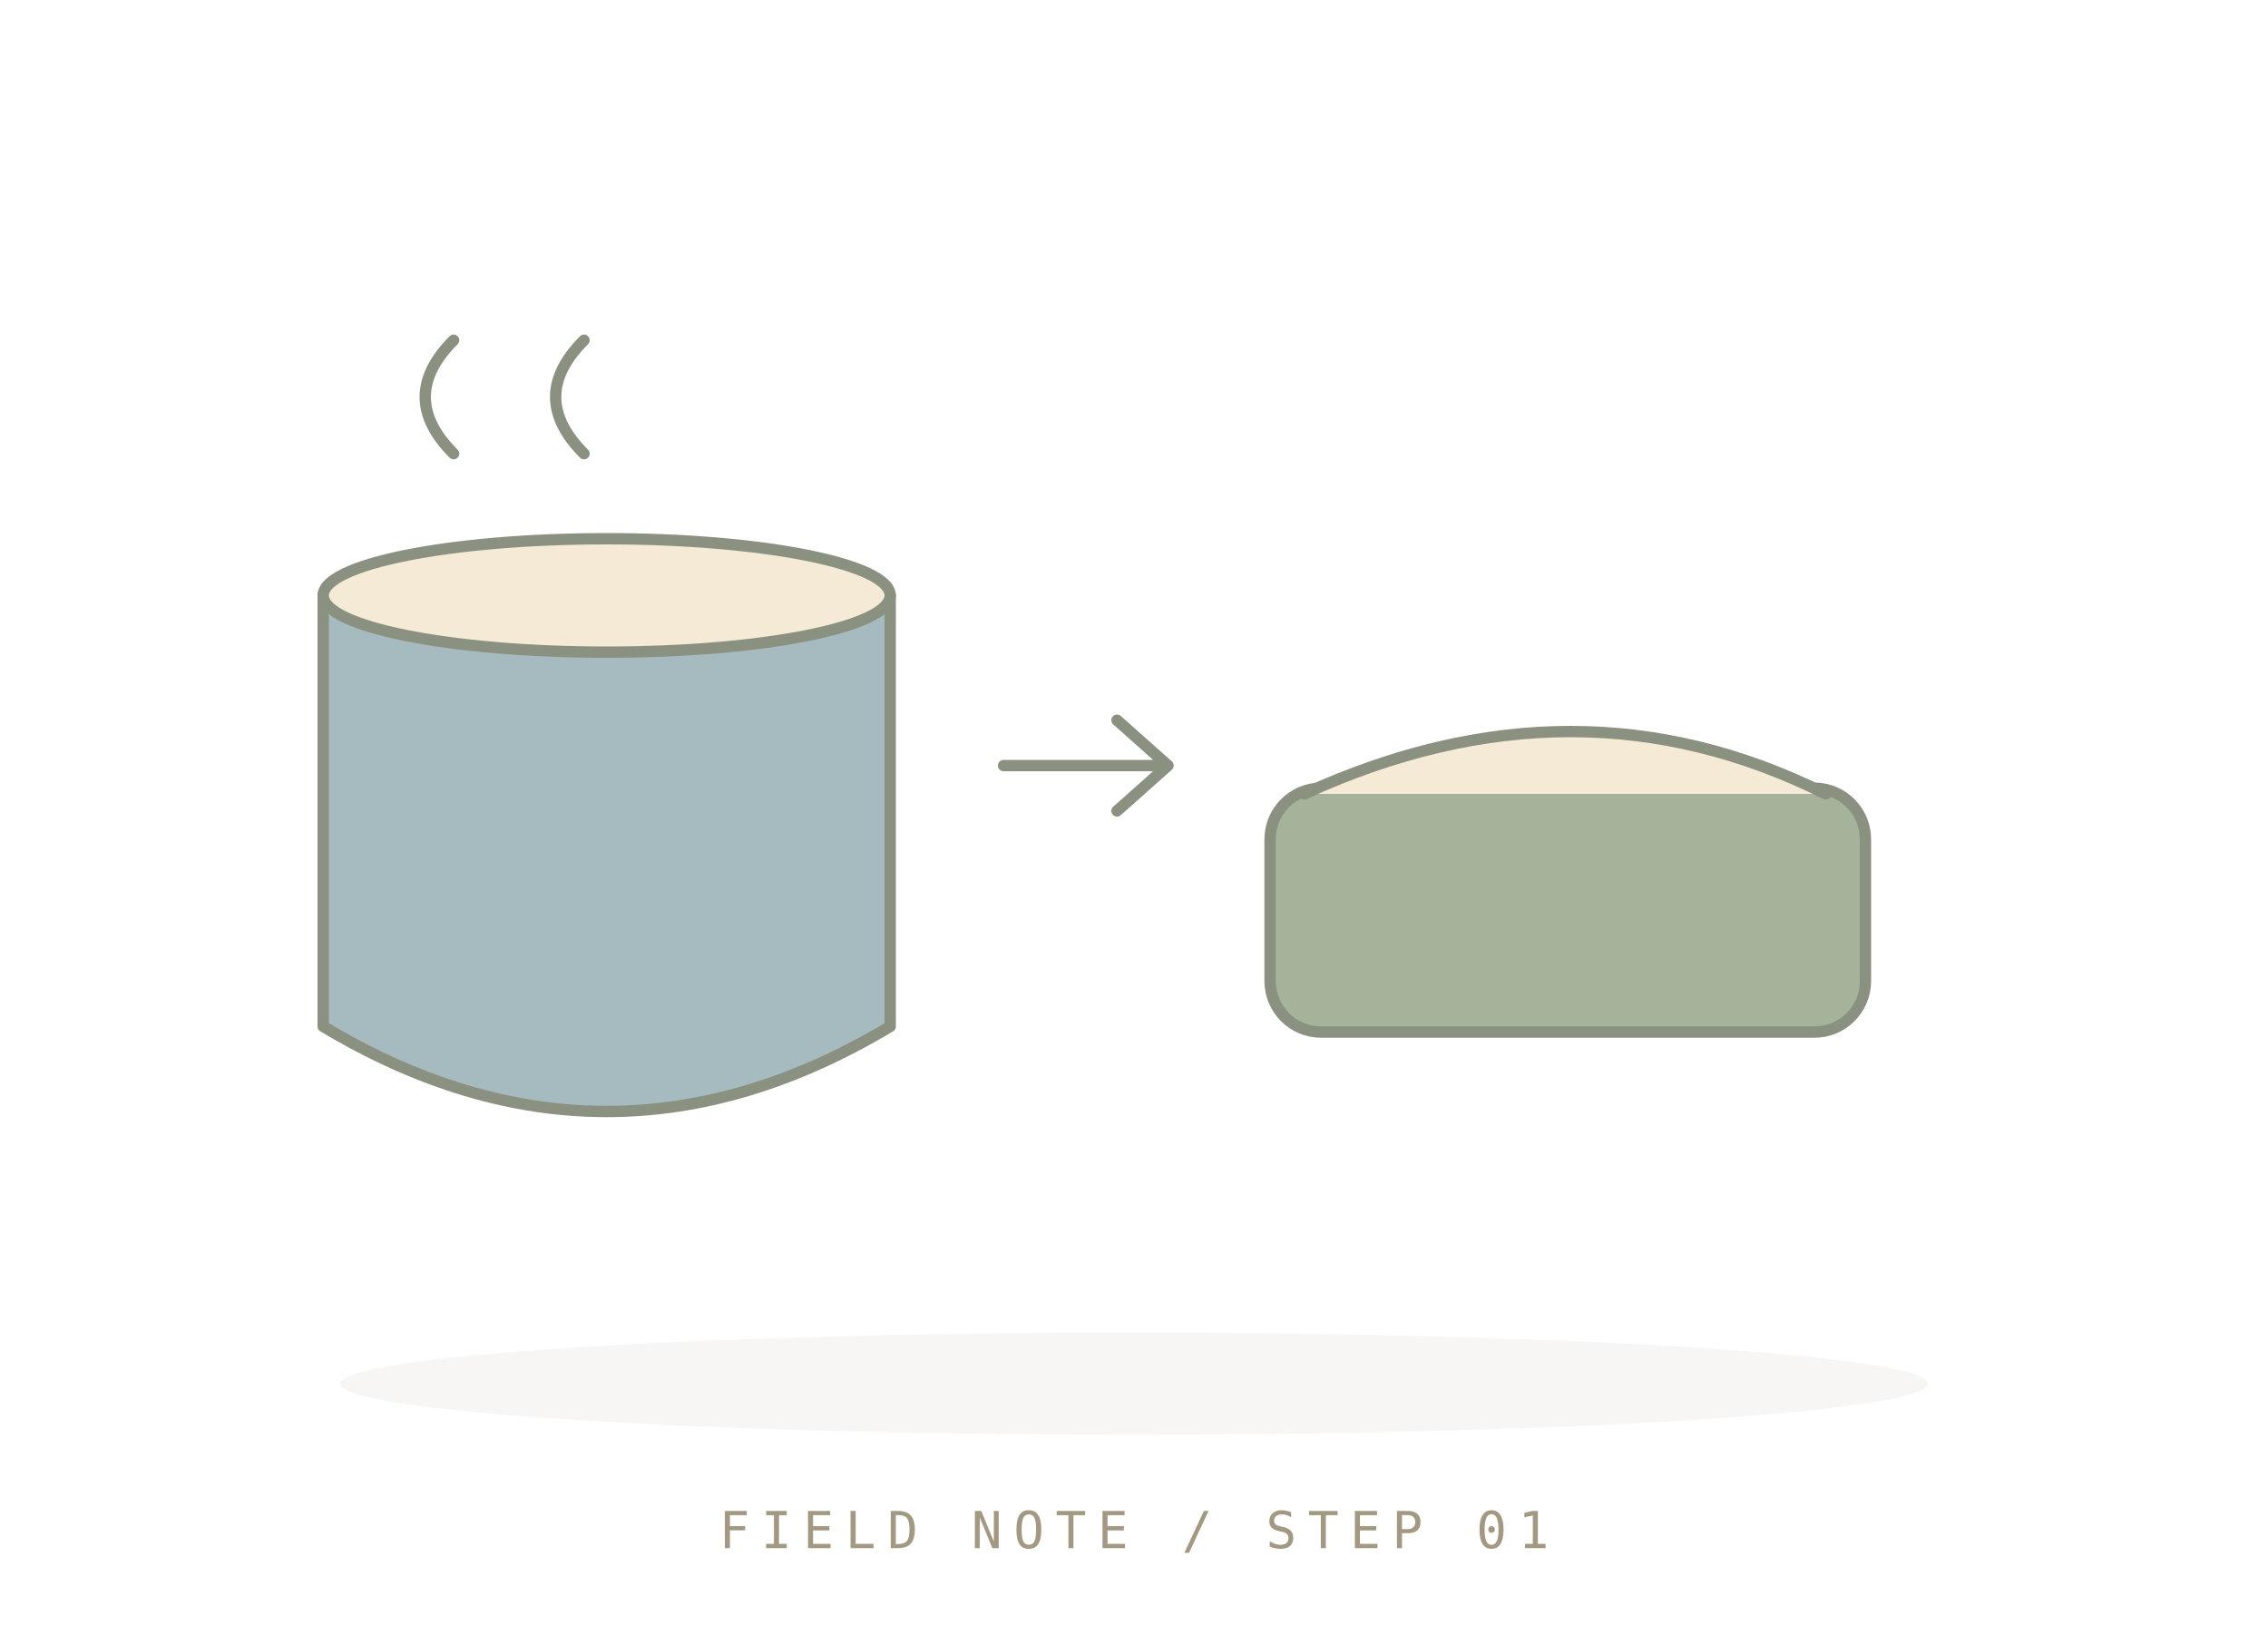
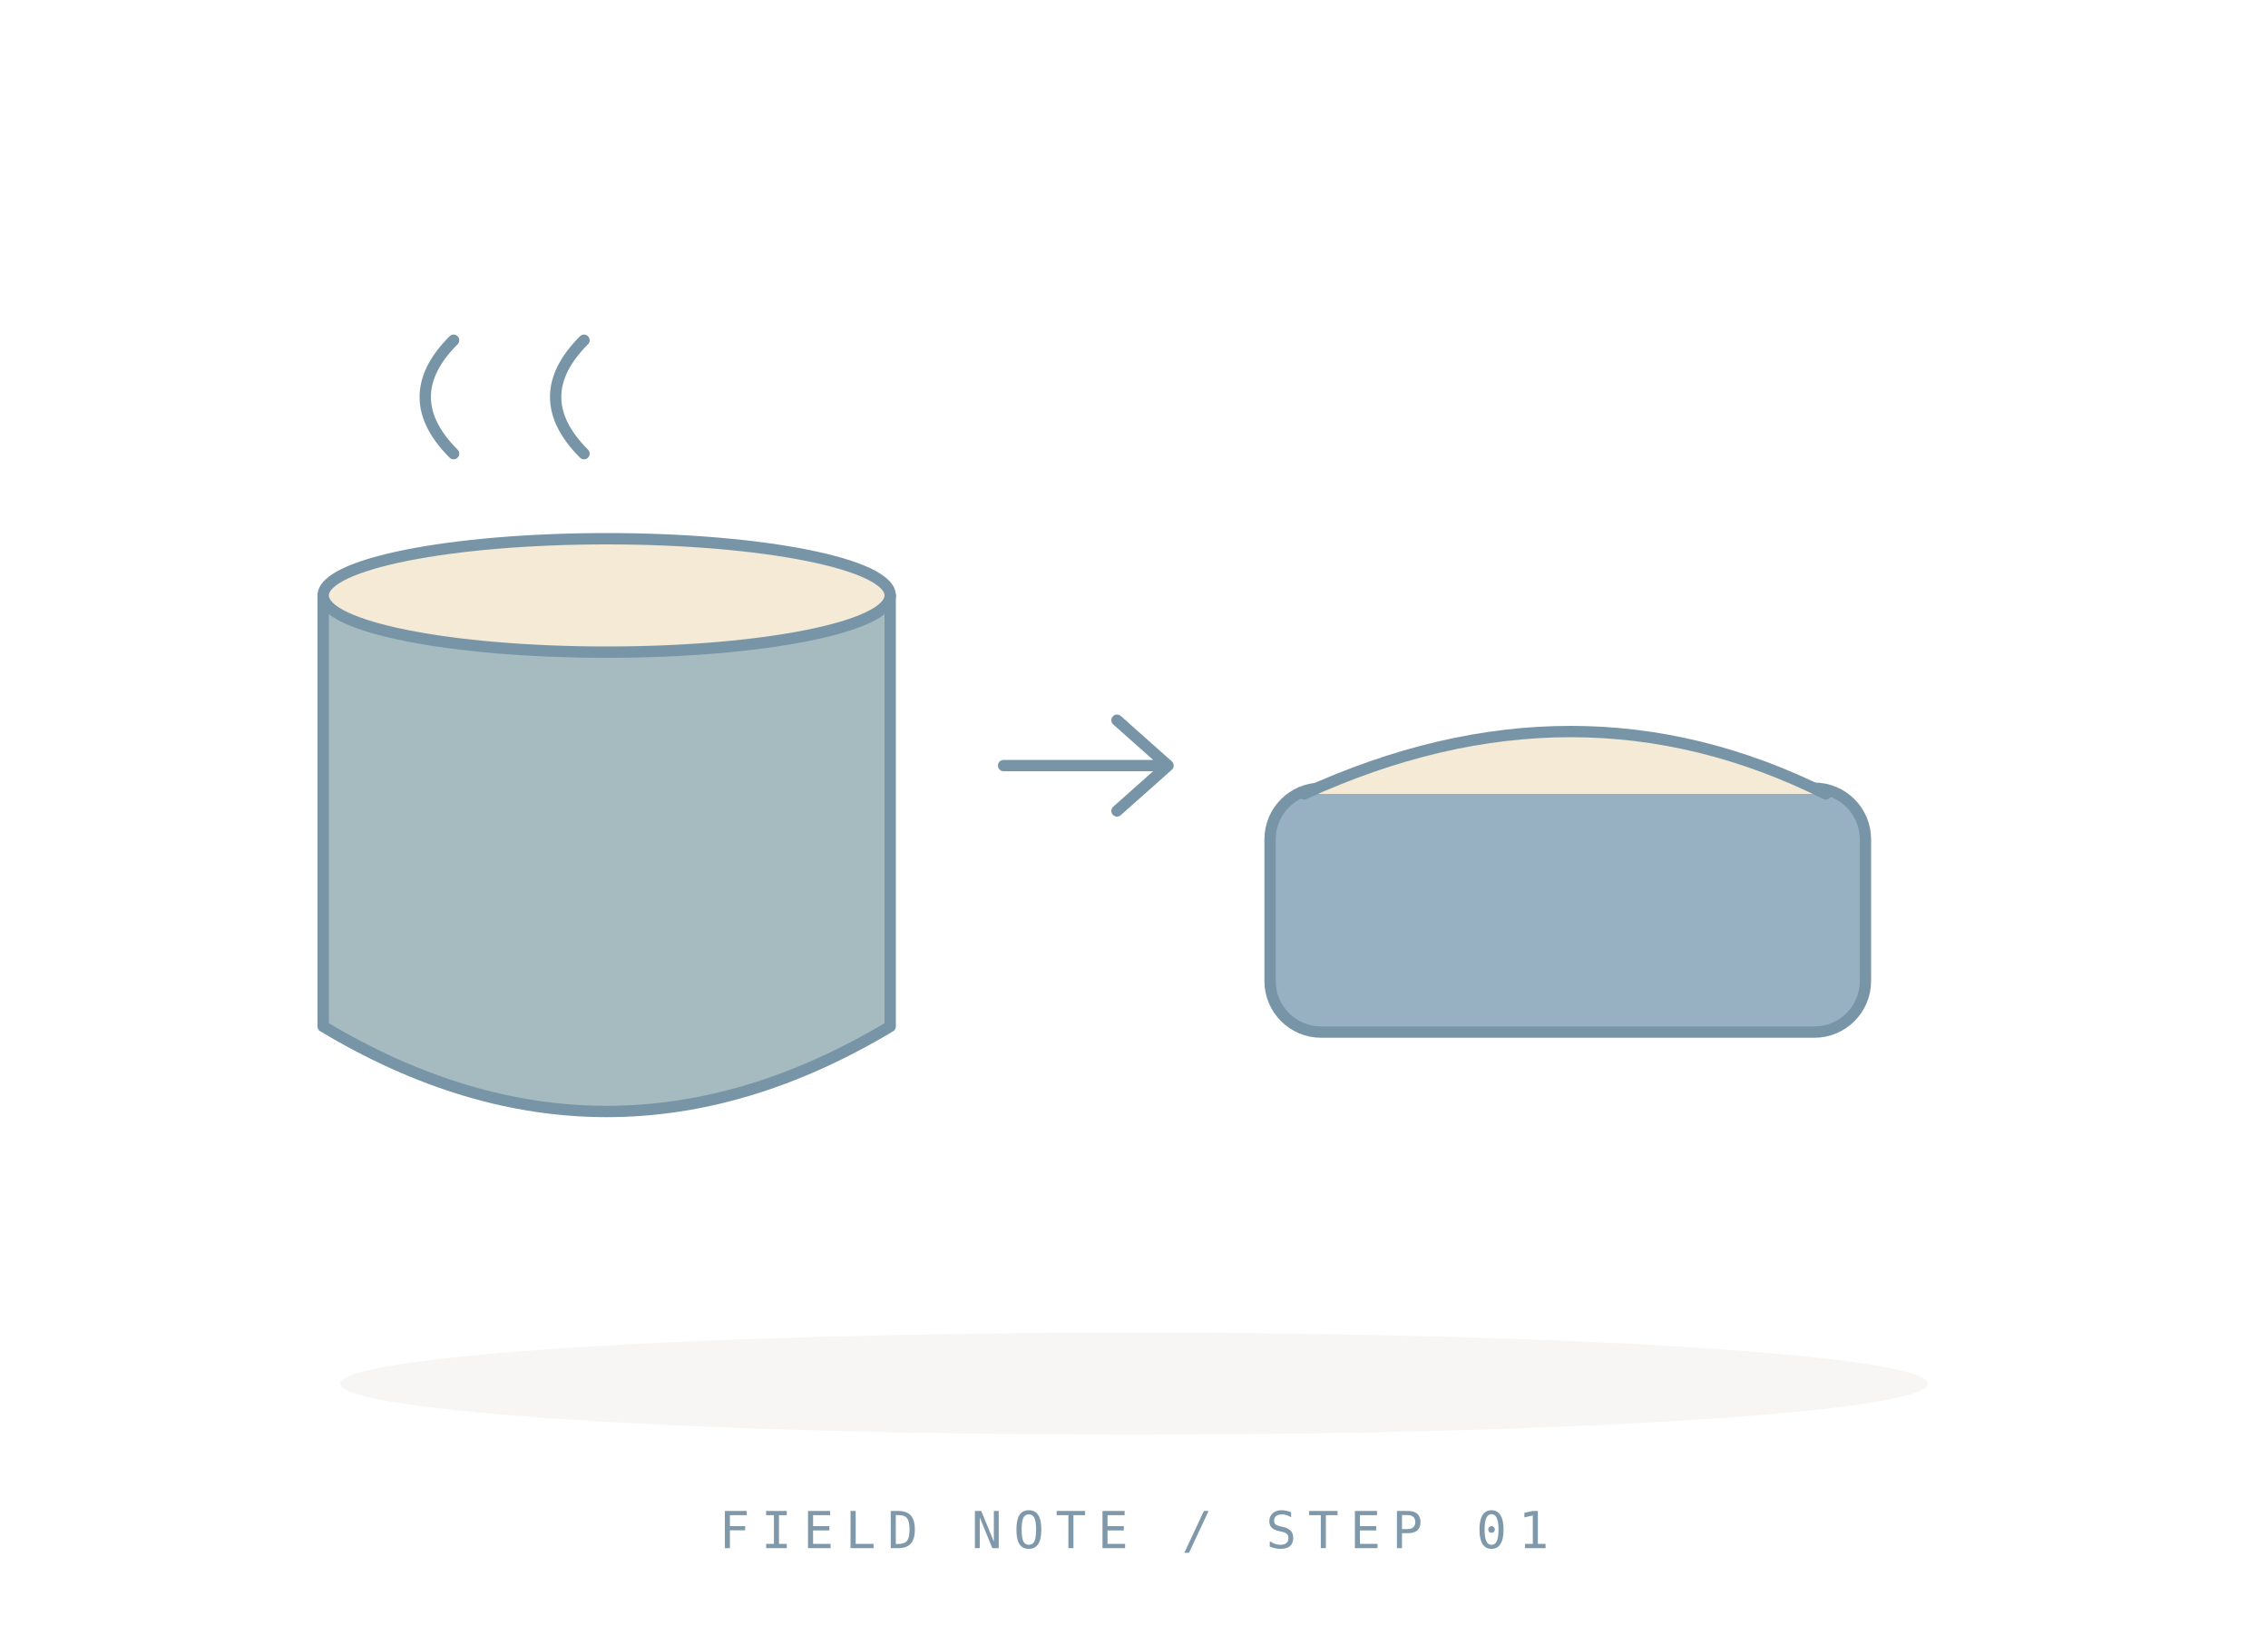
<svg xmlns="http://www.w3.org/2000/svg" viewBox="0 0 400 290">
  <ellipse cx="200" cy="244" rx="140" ry="9" fill="#b2aa971a" />
-   <g stroke="#8b9180" stroke-width="2" stroke-linecap="round" stroke-linejoin="round">
+   <g stroke="#7895a8" stroke-width="2" stroke-linecap="round" stroke-linejoin="round">
    <path d="M57 105h100v76q-50 30-100 0Z" fill="#a6bbc0" />
    <ellipse cx="107" cy="105" rx="50" ry="10" fill="#f4ead5" />
    <path d="m177 135 29 0-9-8m9 8-9 8" fill="none" />
-     <rect x="224" y="139" width="105" height="43" rx="9" fill="#a5b39a" />
+     <rect x="224" y="139" width="105" height="43" rx="9" fill="#97b1c3" />
    <path d="M230 140q48-22 92 0" fill="#f4ead5" />
    <path d="M80 80q-10-10 0-20m23 20q-10-10 0-20" fill="none" />
  </g>
-   <text x="200" y="273" text-anchor="middle" font-family="monospace" font-size="9" letter-spacing="2" fill="#a39983">FIELD NOTE / STEP 01</text>
+   <text x="200" y="273" text-anchor="middle" font-family="monospace" font-size="9" letter-spacing="2" fill="#8099aa">FIELD NOTE / STEP 01</text>
</svg>
